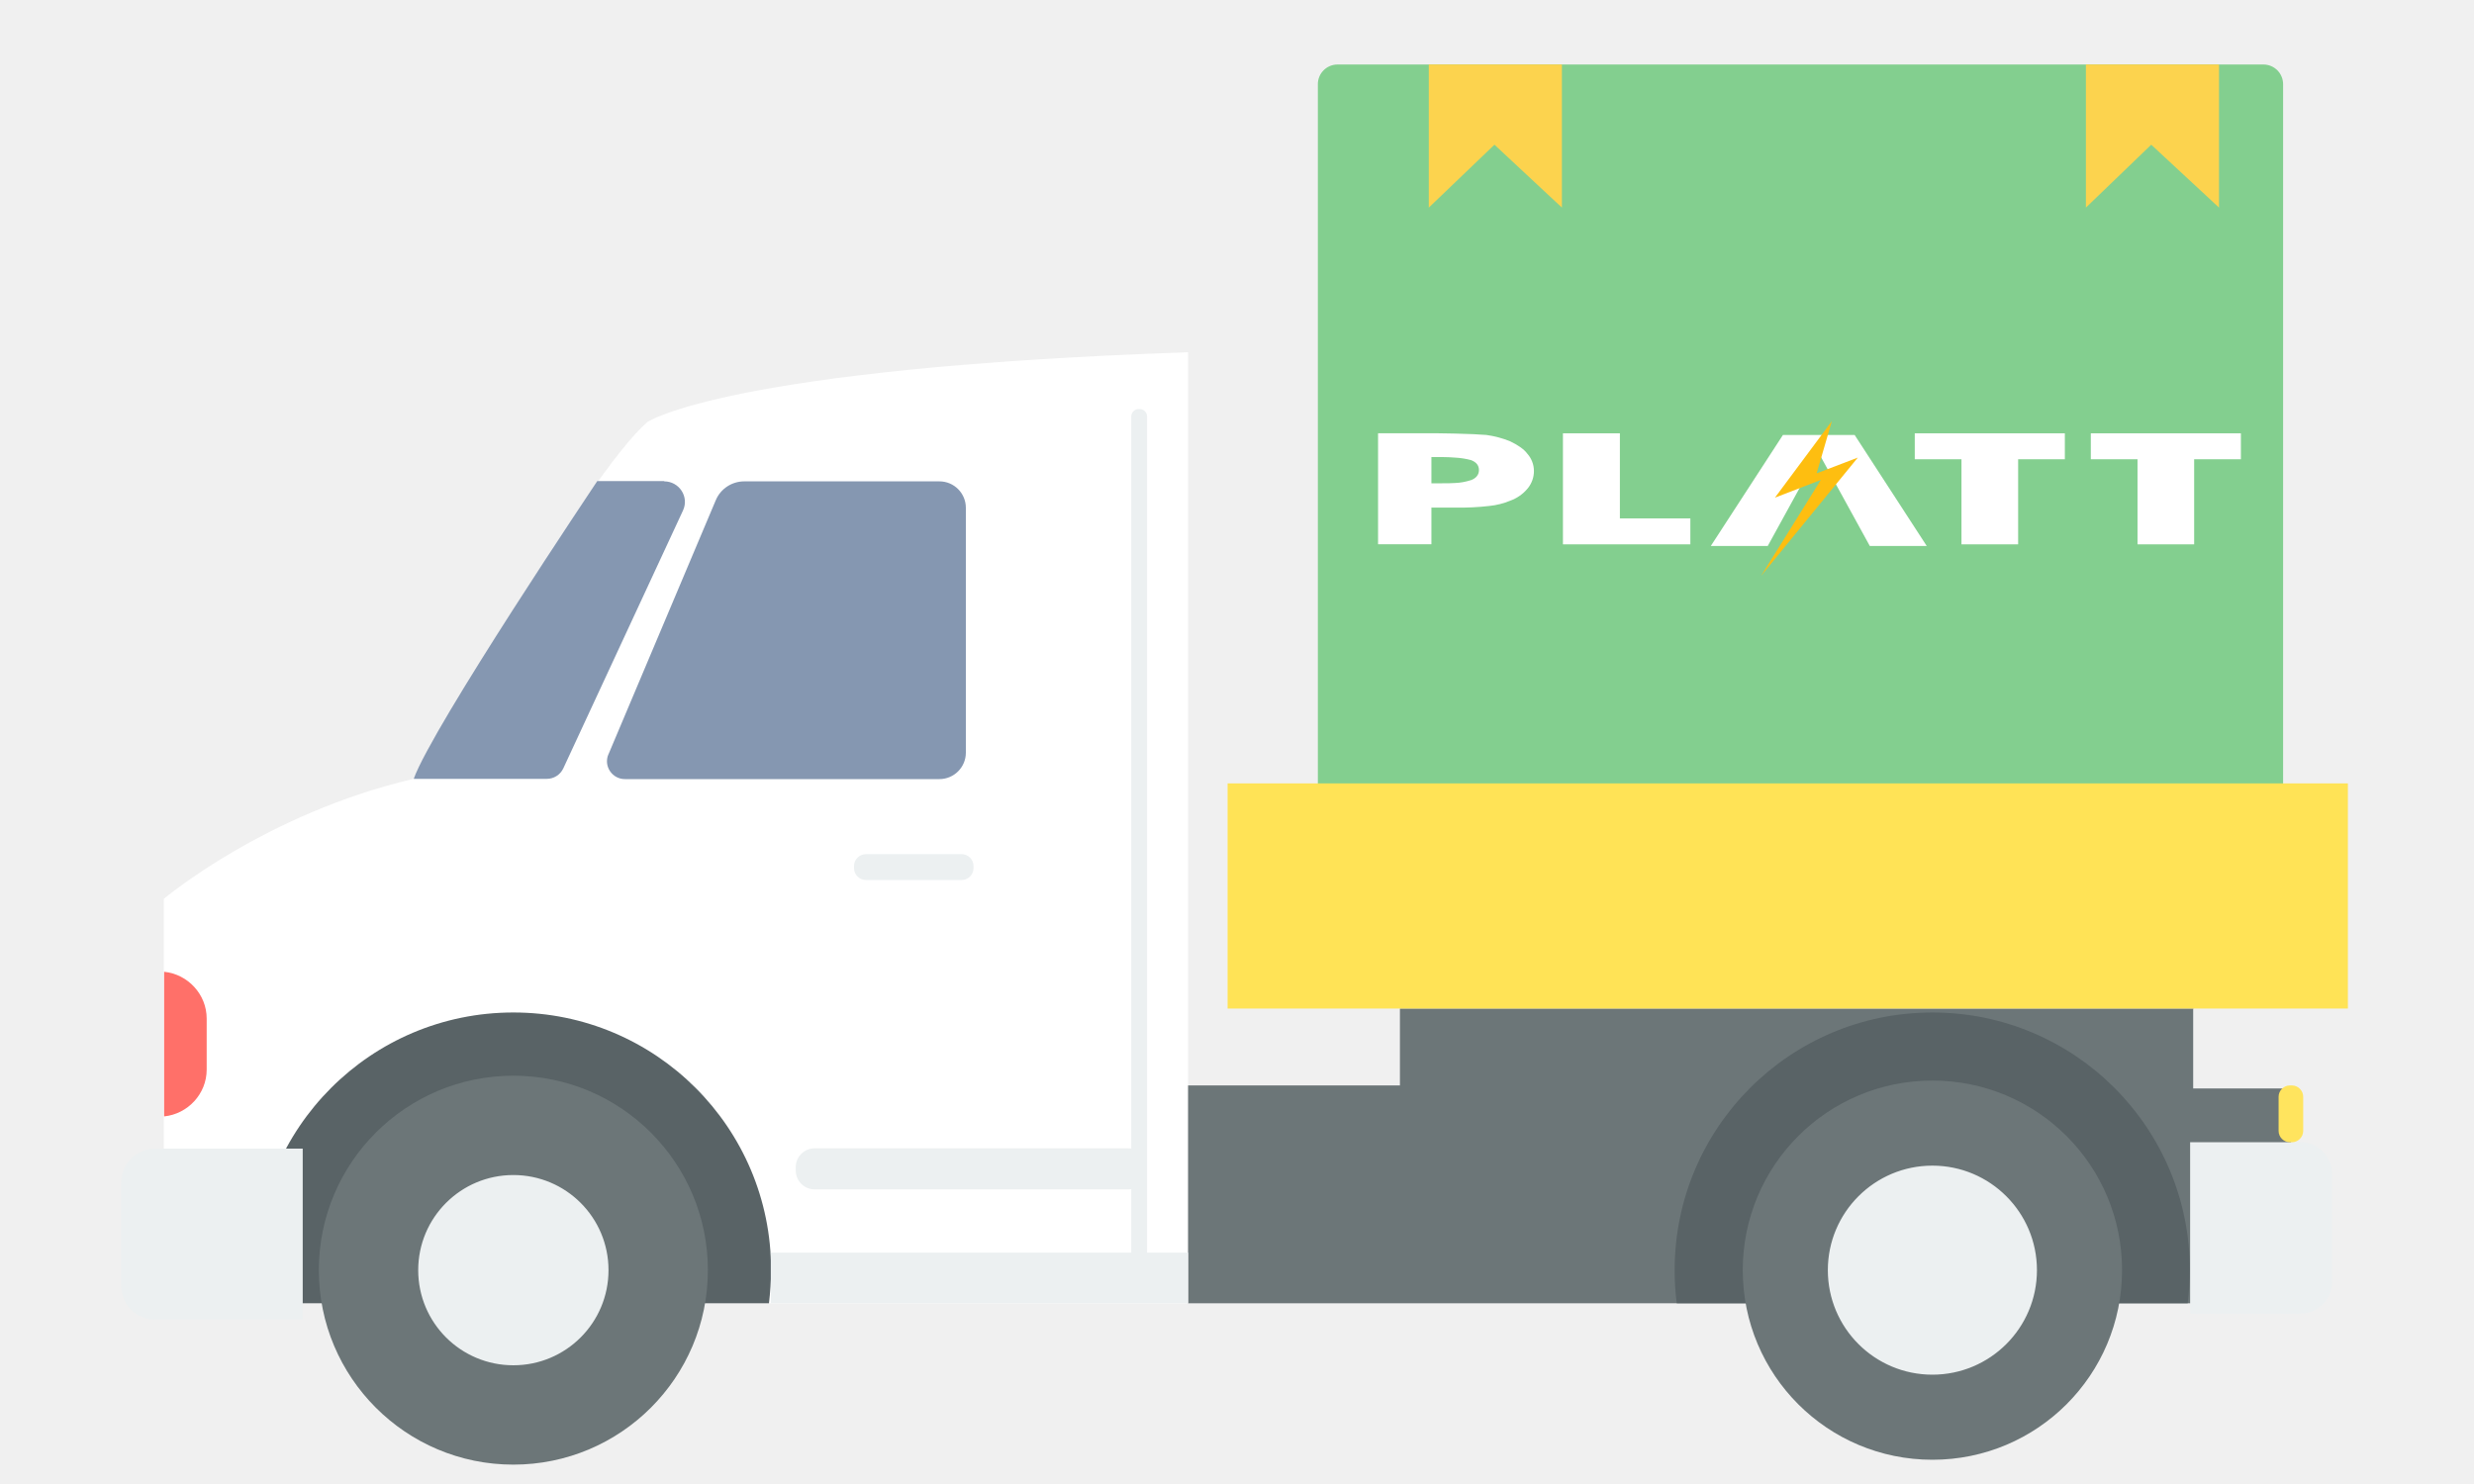
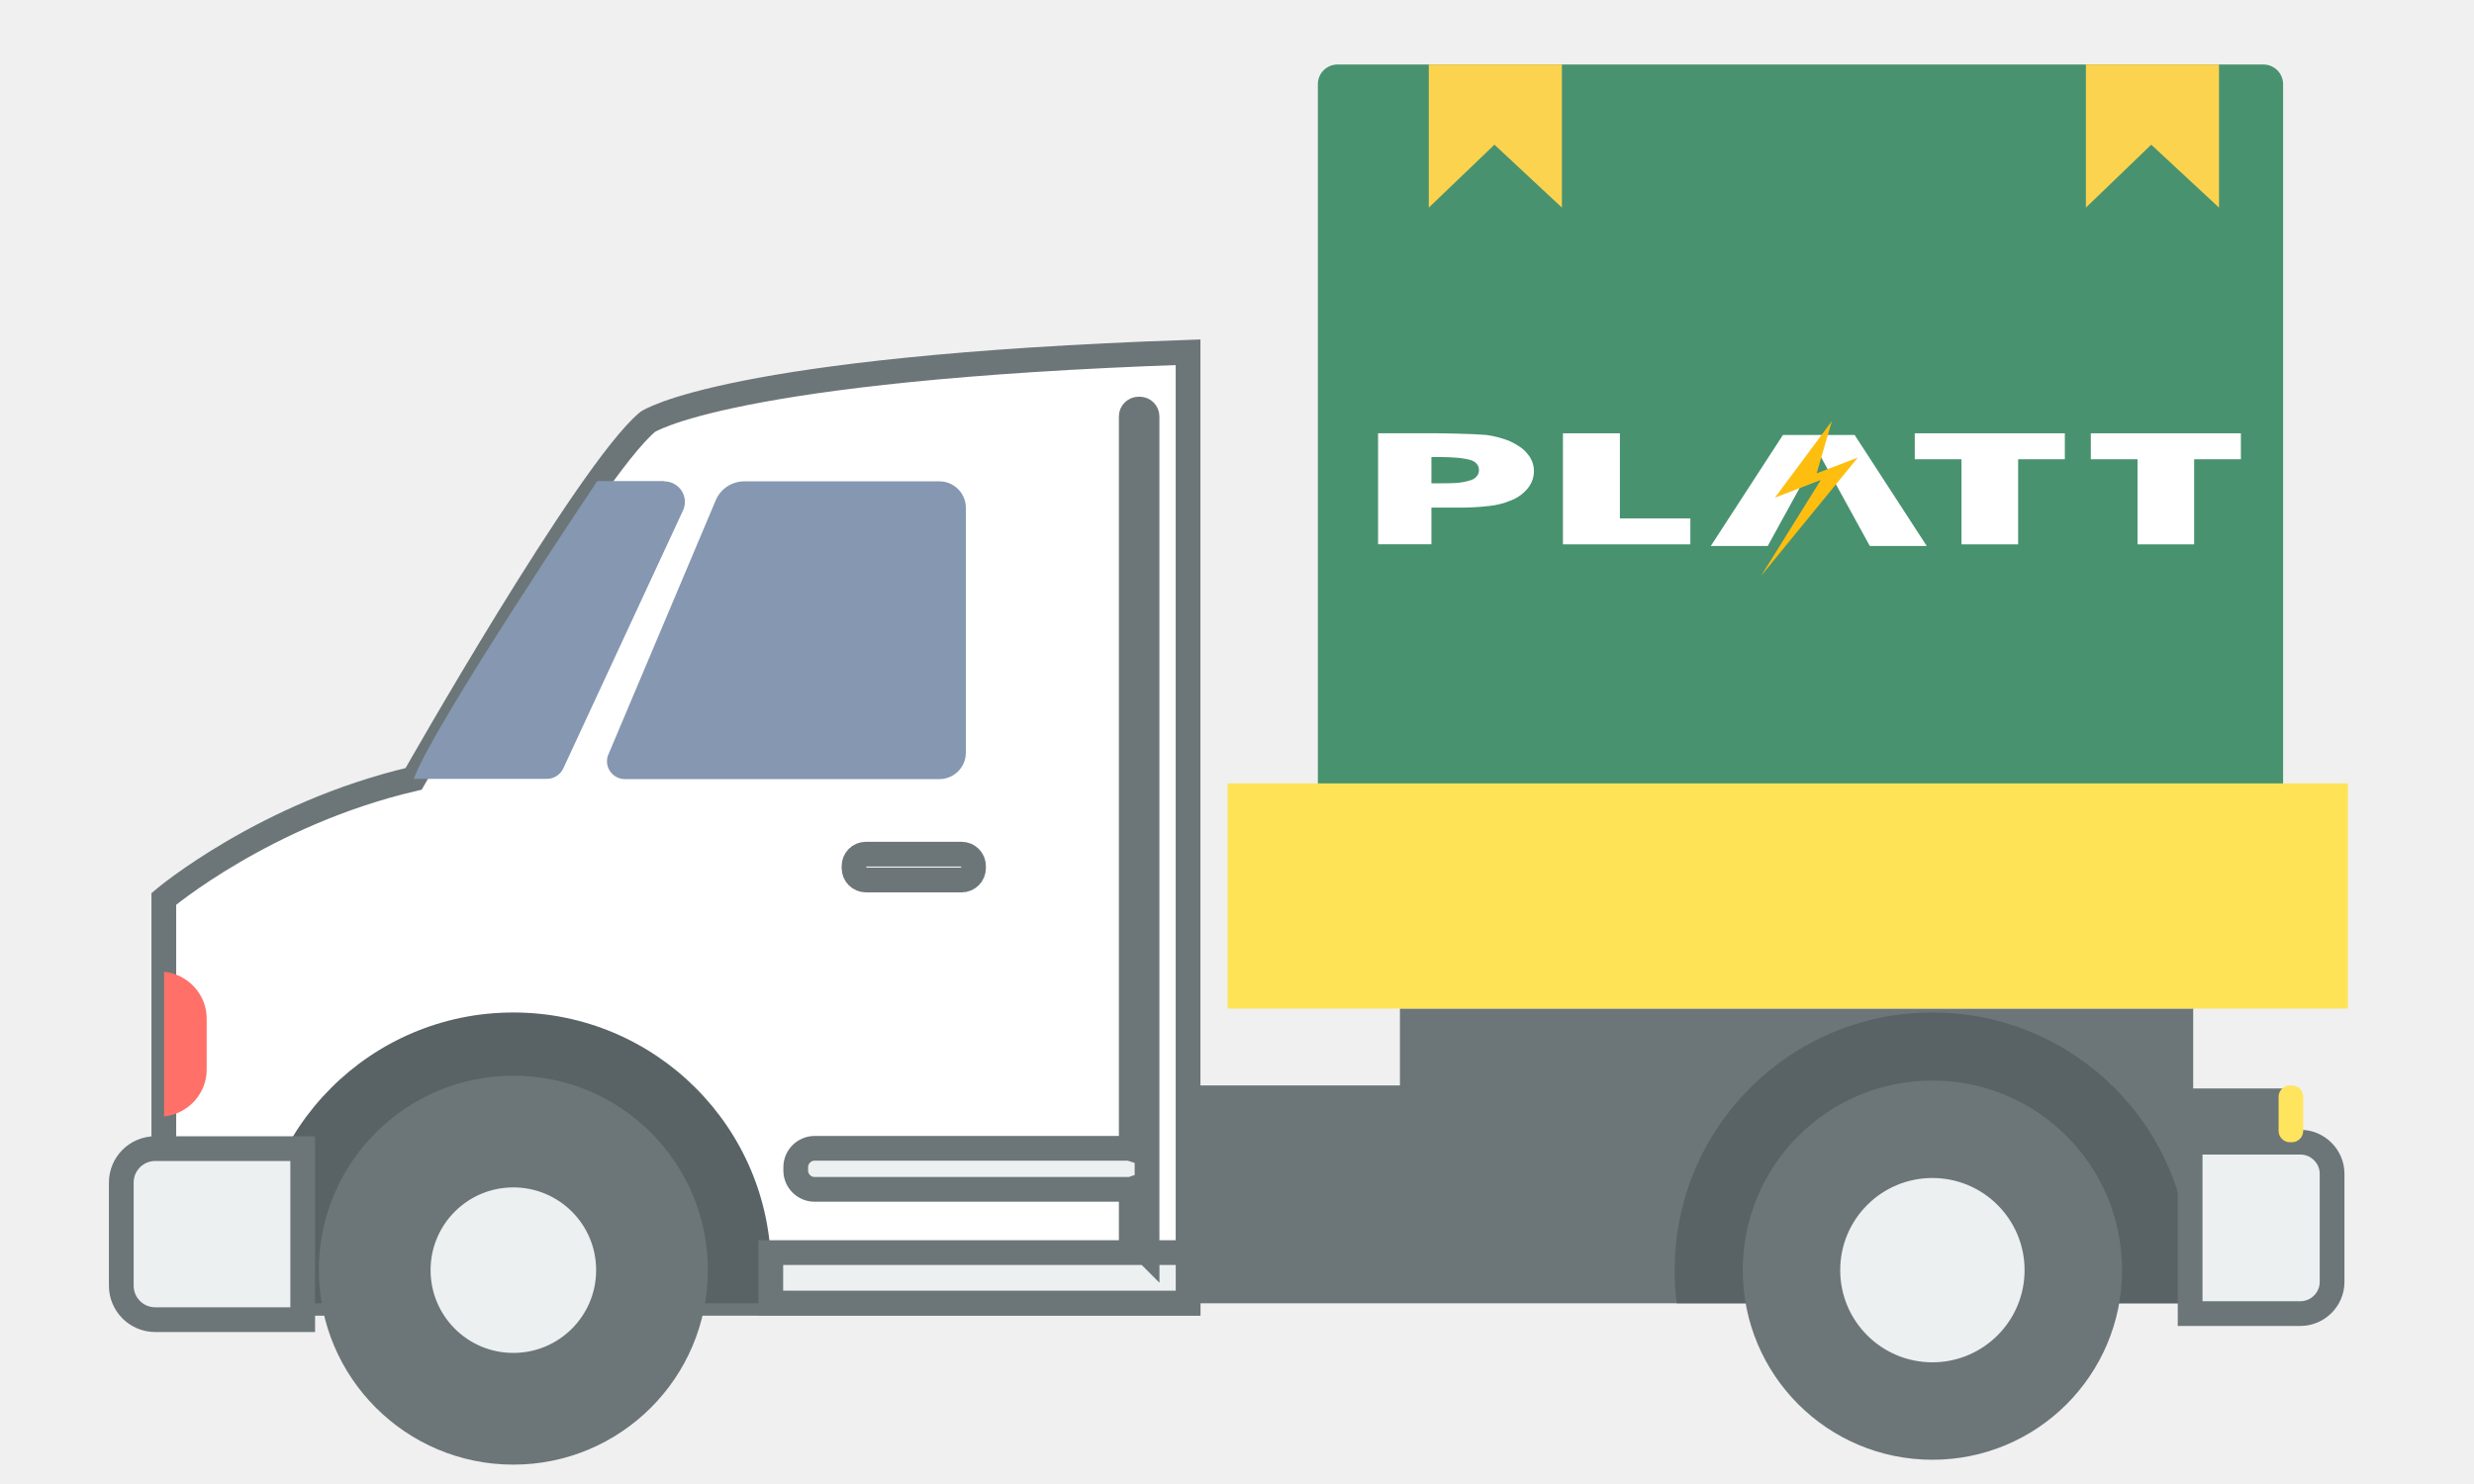
<svg xmlns="http://www.w3.org/2000/svg" version="1.1" id="Layer_1" x="0px" y="0px" viewBox="0 0 50 30" xml:space="preserve" width="50" height="30">
  <defs id="defs3725" />
-   <path style="fill:#83cf8f;fill-opacity:1;stroke-width:0.089" d="M 45.744,1.304 H 27.033 c -0.221,0 -0.399,0.178 -0.399,0.399 V 15.935 c 0,0.221 0.178,0.399 0.399,0.399 h 18.71 c 0.221,0 0.399,-0.178 0.399,-0.399 V 1.703 c -9e-5,-0.221 -0.178,-0.399 -0.399,-0.399 z" id="path3756" />
+   <path style="fill:#48926f;fill-opacity:1;stroke-width:0.089" d="M 45.744,1.304 H 27.033 c -0.221,0 -0.399,0.178 -0.399,0.399 V 15.935 c 0,0.221 0.178,0.399 0.399,0.399 h 18.71 c 0.221,0 0.399,-0.178 0.399,-0.399 V 1.703 c -9e-5,-0.221 -0.178,-0.399 -0.399,-0.399 z" id="path3756" />
  <polygon transform="matrix(-0.08933038,0,0,0.08933038,47.81977,-8.401535)" style="fill:#fcd34e" points="63.398,108.644 63.398,141.03 48.615,126.797 33.281,141.03 33.281,108.644 " id="polygon3758" />
-   <path style="fill:#ffffff;stroke-width:0.089" d="M 24.011,7.121 V 26.347 H 15.578 5.995 V 23.343 H 3.311 v -5.172 c 0,0 2.045,-1.726 5.049,-2.426 0,0 3.514,-6.198 4.73,-7.217 0,0 1.597,-1.087 10.921,-1.407 z" id="path3760" />
+   <path style="fill:#ffffff;stroke-width:0.5;stroke:#6c7678;stroke-opacity:1;stroke-miterlimit:4;stroke-dasharray:none" d="M 24.011,7.121 V 26.347 H 15.578 5.995 V 23.343 H 3.311 v -5.172 c 0,0 2.045,-1.726 5.049,-2.426 0,0 3.514,-6.198 4.73,-7.217 0,0 1.597,-1.087 10.921,-1.407 z" id="path3760" />
  <polygon transform="matrix(-0.08933038,0,0,0.08933038,47.81977,-8.401535)" style="fill:#6c7678" points="218.594,322.286 39.057,322.286 39.125,322.493 39.125,340.371 16.984,340.371 16.984,388.985 266.521,388.985 266.521,339.683 218.594,339.683 " id="polygon3762" />
  <polygon transform="matrix(-0.08933038,0,0,0.08933038,47.81977,-8.401535)" style="fill:#ffe356;fill-opacity:1" points="4.126,322.286 39.057,322.286 218.594,322.286 257.582,322.286 257.582,271.334 4.126,271.334 " id="polygon3764" />
  <path style="fill:#596366;stroke-width:0.089" d="m 5.209,26.347 c -0.031,-0.221 -0.043,-0.442 -0.043,-0.67 0,-2.875 2.328,-5.209 5.209,-5.209 2.875,0 5.209,2.328 5.209,5.209 0,0.227 -0.018,0.448 -0.043,0.67 H 5.215 Z m 28.679,0 c -0.031,-0.221 -0.043,-0.442 -0.043,-0.67 0,-2.875 2.328,-5.209 5.209,-5.209 2.875,0 5.203,2.328 5.203,5.209 0,0.227 -0.018,0.448 -0.043,0.67 z" id="path3766" />
  <g transform="matrix(-0.08933038,0,0,0.08933038,47.81977,-8.401535)" id="g3772">
    <path style="fill:#6c7678" d="m 463.179,381.49 c 0,24.273 -19.666,44.008 -44.008,44.008 -24.273,0 -44.008,-19.666 -44.008,-44.008 0,-24.273 19.666,-44.008 44.008,-44.008 24.274,10e-4 44.008,19.667 44.008,44.008 z" id="path3768" />
    <path style="fill:#6c7678" d="m 141.03,381.49 c 0,23.723 -19.185,42.907 -42.907,42.907 -23.722,0 -42.907,-19.185 -42.907,-42.907 0,-23.722 19.185,-42.907 42.907,-42.907 23.722,0 42.907,19.184 42.907,42.907 z" id="path3770" />
  </g>
-   <path style="fill:#ecf0f1;stroke-width:0.089" d="m 44.263,26.555 h 2.23 c 0.35,0 0.639,-0.289 0.639,-0.639 v -2.187 c 0,-0.35 -0.289,-0.639 -0.639,-0.639 H 44.263 v 3.464 z M 8.452,25.677 c 0,1.063 0.86,1.923 1.923,1.923 1.063,0 1.923,-0.86 1.923,-1.923 0,-1.063 -0.86,-1.923 -1.923,-1.923 -1.063,0 -1.923,0.86 -1.923,1.923 z m 28.489,0 c 0,1.167 0.946,2.113 2.113,2.113 1.167,0 2.113,-0.946 2.113,-2.113 0,-1.167 -0.946,-2.113 -2.113,-2.113 -1.167,0 -2.113,0.946 -2.113,2.113 z M 23.182,25.327 V 23.669 23.601 8.417 c 0,-0.08 -0.068,-0.147 -0.147,-0.147 H 23.01 c -0.08,0 -0.147,0.068 -0.147,0.147 V 23.22 c -0.018,-0.006 -0.043,-0.006 -0.061,-0.006 h -6.339 c -0.209,0 -0.381,0.172 -0.381,0.381 v 0.068 c 0,0.209 0.172,0.381 0.381,0.381 h 6.339 c 0.018,0 0.043,0 0.061,-0.006 v 1.284 h -7.285 v 1.02 h 8.434 v -1.02 h -0.829 v 0.006 z M 3.139,26.678 h 2.979 v -3.458 H 3.139 c -0.381,0 -0.688,0.307 -0.688,0.688 v 2.082 c 0,0.381 0.307,0.688 0.688,0.688 z M 17.5,17.79 h 1.935 c 0.135,0 0.24,-0.111 0.24,-0.24 v -0.043 c 0,-0.135 -0.111,-0.24 -0.24,-0.24 h -1.935 c -0.135,0 -0.24,0.111 -0.24,0.24 v 0.043 c 0,0.135 0.111,0.24 0.24,0.24 z" id="path3774" />
+   <path style="fill:#ecf0f1;stroke-width:0.5;stroke-miterlimit:4;stroke-dasharray:none;stroke:#6c7678;stroke-opacity:1" d="m 44.263,26.555 h 2.23 c 0.35,0 0.639,-0.289 0.639,-0.639 v -2.187 c 0,-0.35 -0.289,-0.639 -0.639,-0.639 H 44.263 v 3.464 z M 8.452,25.677 c 0,1.063 0.86,1.923 1.923,1.923 1.063,0 1.923,-0.86 1.923,-1.923 0,-1.063 -0.86,-1.923 -1.923,-1.923 -1.063,0 -1.923,0.86 -1.923,1.923 z m 28.489,0 c 0,1.167 0.946,2.113 2.113,2.113 1.167,0 2.113,-0.946 2.113,-2.113 0,-1.167 -0.946,-2.113 -2.113,-2.113 -1.167,0 -2.113,0.946 -2.113,2.113 z M 23.182,25.327 V 23.669 23.601 8.417 c 0,-0.08 -0.068,-0.147 -0.147,-0.147 H 23.01 c -0.08,0 -0.147,0.068 -0.147,0.147 V 23.22 c -0.018,-0.006 -0.043,-0.006 -0.061,-0.006 h -6.339 c -0.209,0 -0.381,0.172 -0.381,0.381 v 0.068 c 0,0.209 0.172,0.381 0.381,0.381 h 6.339 c 0.018,0 0.043,0 0.061,-0.006 v 1.284 h -7.285 v 1.02 h 8.434 v -1.02 h -0.829 v 0.006 z M 3.139,26.678 h 2.979 v -3.458 H 3.139 c -0.381,0 -0.688,0.307 -0.688,0.688 v 2.082 c 0,0.381 0.307,0.688 0.688,0.688 z M 17.5,17.79 h 1.935 c 0.135,0 0.24,-0.111 0.24,-0.24 v -0.043 c 0,-0.135 -0.111,-0.24 -0.24,-0.24 h -1.935 c -0.135,0 -0.24,0.111 -0.24,0.24 v 0.043 c 0,0.135 0.111,0.24 0.24,0.24 z" id="path3774" />
  <path style="fill:#ffe45e;stroke-width:0.089" d="m 46.278,23.091 h 0.043 c 0.123,0 0.227,-0.104 0.227,-0.227 v -0.694 c 0,-0.123 -0.104,-0.227 -0.227,-0.227 h -0.043 c -0.123,0 -0.227,0.104 -0.227,0.227 v 0.694 c 0,0.123 0.104,0.227 0.227,0.227 z" id="path3776" />
  <path style="fill:#8597b1;stroke-width:0.089" d="m 13.428,9.725 h -1.357 c 0,0 -3.323,4.951 -3.71,6.02 h 2.69 c 0.141,0 0.27,-0.08 0.332,-0.209 l 2.42,-5.215 c 0.129,-0.276 -0.074,-0.59 -0.381,-0.59 z m -1.13,5.522 2.168,-5.135 c 0.098,-0.233 0.326,-0.381 0.577,-0.381 h 3.943 c 0.295,0 0.534,0.24 0.534,0.534 v 4.951 c 0,0.295 -0.24,0.534 -0.534,0.534 h -6.357 c -0.258,0 -0.436,-0.264 -0.332,-0.504 z" id="path3778" />
  <path style="fill:#ff7069;stroke-width:0.089" d="m 3.317,19.645 c 0.479,0.049 0.86,0.455 0.86,0.946 v 1.032 c 0,0.491 -0.381,0.897 -0.86,0.946 v -2.93 z" id="path3780" />
  <polygon transform="matrix(-0.08933038,0,0,0.08933038,47.81977,-8.401535)" style="fill:#fcd34e" points="212.061,108.644 212.061,141.03 197.209,126.797 181.944,141.03 181.944,108.644 " id="polygon3788" />
  <path d="m 30.872,9.178 c -0.072,-0.101 -0.201,-0.184 -0.352,-0.257 a 1.99,1.99 0 0 0 -0.48,-0.128 c -0.14,-0.011 -0.347,-0.022 -0.631,-0.028 -0.106,0 -0.229,-0.006 -0.357,-0.006 h -1.201 v 2.243 h 1.078 v -0.741 h 0.48 a 5.12,5.12 0 0 0 0.693,-0.033 1.485,1.485 0 0 0 0.419,-0.106 0.811,0.811 0 0 0 0.352,-0.246 0.551,0.551 0 0 0 0.128,-0.358 0.528,0.528 0 0 0 -0.128,-0.34 m -1.151,0.53 a 1.167,1.167 0 0 1 -0.313,0.056 c -0.078,0.006 -0.167,0.006 -0.262,0.006 h -0.218 v -0.53 h 0.229 c 0.095,0 0.179,0.006 0.251,0.011 a 1.576,1.576 0 0 1 0.319,0.05 c 0.106,0.039 0.162,0.106 0.162,0.201 0,0.095 -0.056,0.167 -0.167,0.207" style="fill:#ffffff;stroke-width:0.056" id="path3731" />
  <polygon points="113.27,35.29 113.27,44.71 67.06,44.71 67.06,4.42 87.71,4.42 87.71,35.29 " style="fill:#ffffff" id="polygon3733" transform="matrix(0.0557239,0,0,0.0557239,27.85057,8.51315)" />
  <polygon points="211.6,44.71 211.6,13.84 194.66,13.84 194.66,4.42 249.09,4.42 249.09,13.84 232.15,13.84 232.15,44.71 " style="fill:#ffffff" id="polygon3735" transform="matrix(0.0557239,0,0,0.0557239,27.85057,8.51315)" />
  <polygon points="275.45,44.71 275.45,13.84 258.51,13.84 258.51,4.42 312.94,4.42 312.94,13.84 295.99,13.84 295.99,44.71 " style="fill:#ffffff" id="polygon3737" transform="matrix(0.0557239,0,0,0.0557239,27.85057,8.51315)" />
  <polygon points="146.85,5.02 120.68,45.31 141.33,45.31 159.85,11.59 178.36,45.31 199.01,45.31 172.85,5.02 159.85,5.02 159.84,5.02 " style="fill:#ffffff" id="polygon3739" transform="matrix(0.0557239,0,0,0.0557239,27.85057,8.51315)" />
  <polygon points="174.01,13.23 159.07,18.95 164.59,0 143.94,27.77 160.58,21.35 138.93,56.13 " style="fill:#febe10" id="polygon3741" transform="matrix(0.0557239,0,0,0.0557239,27.85057,8.51315)" />
</svg>
